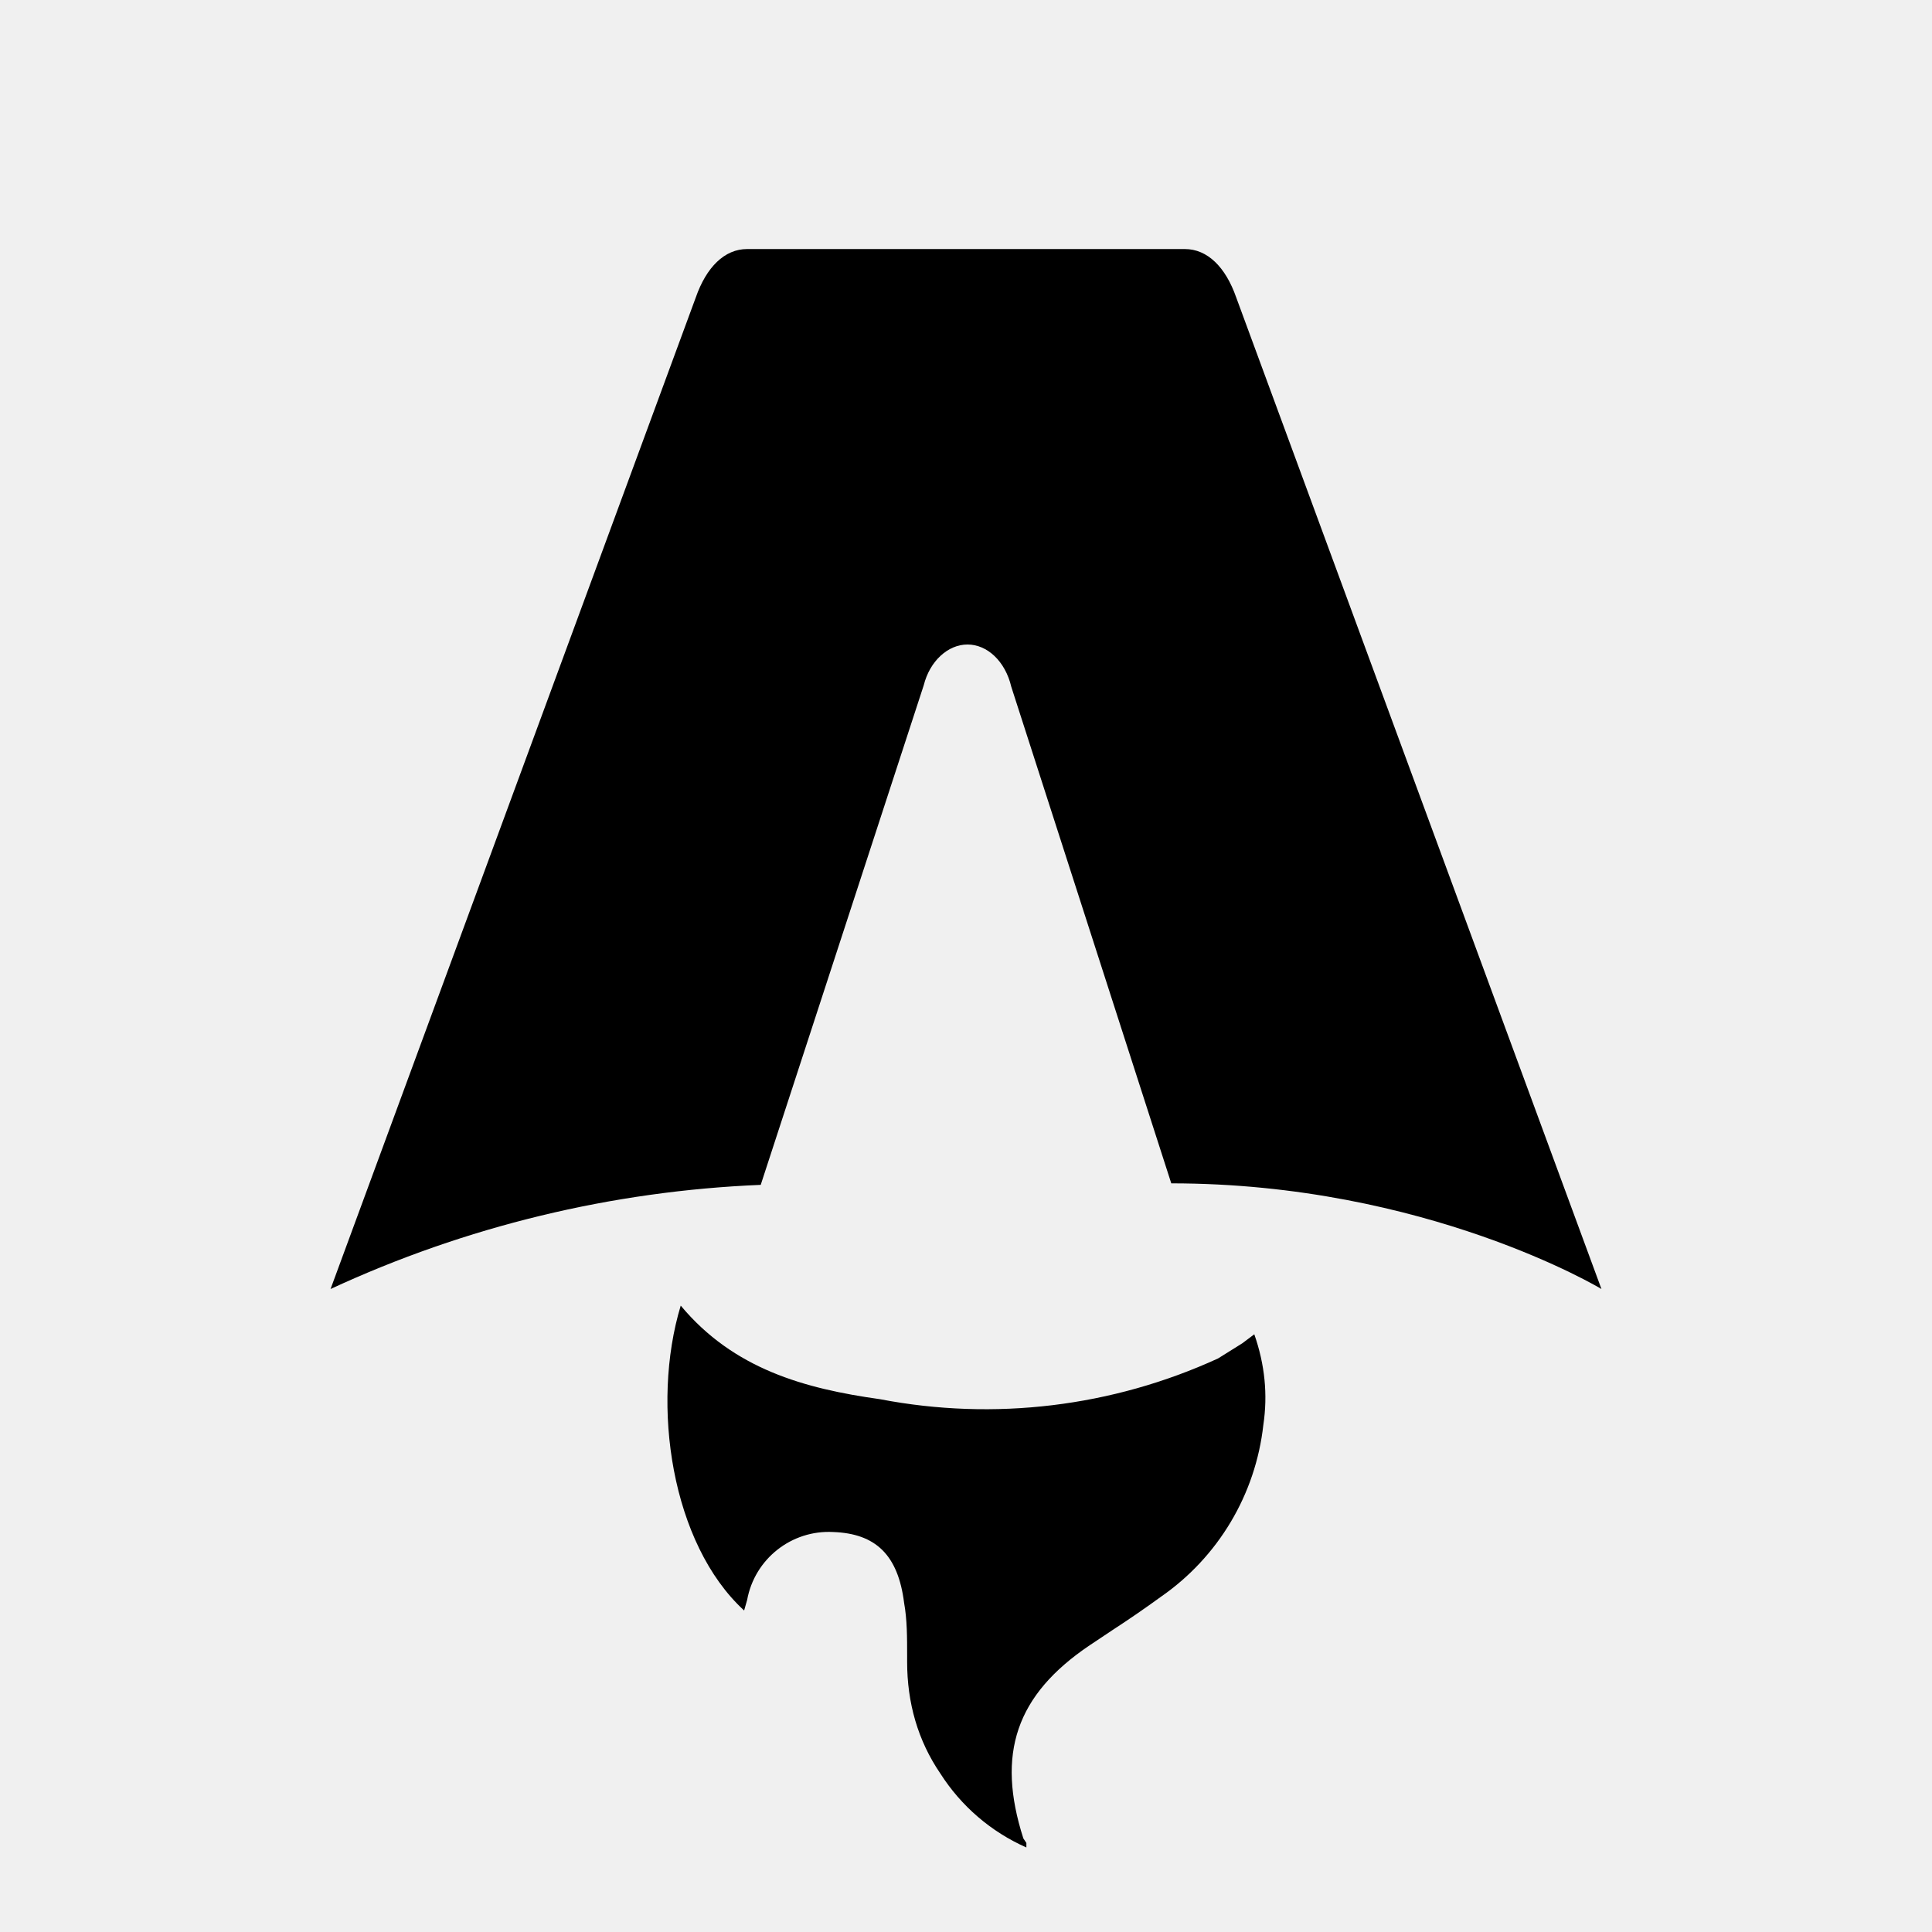
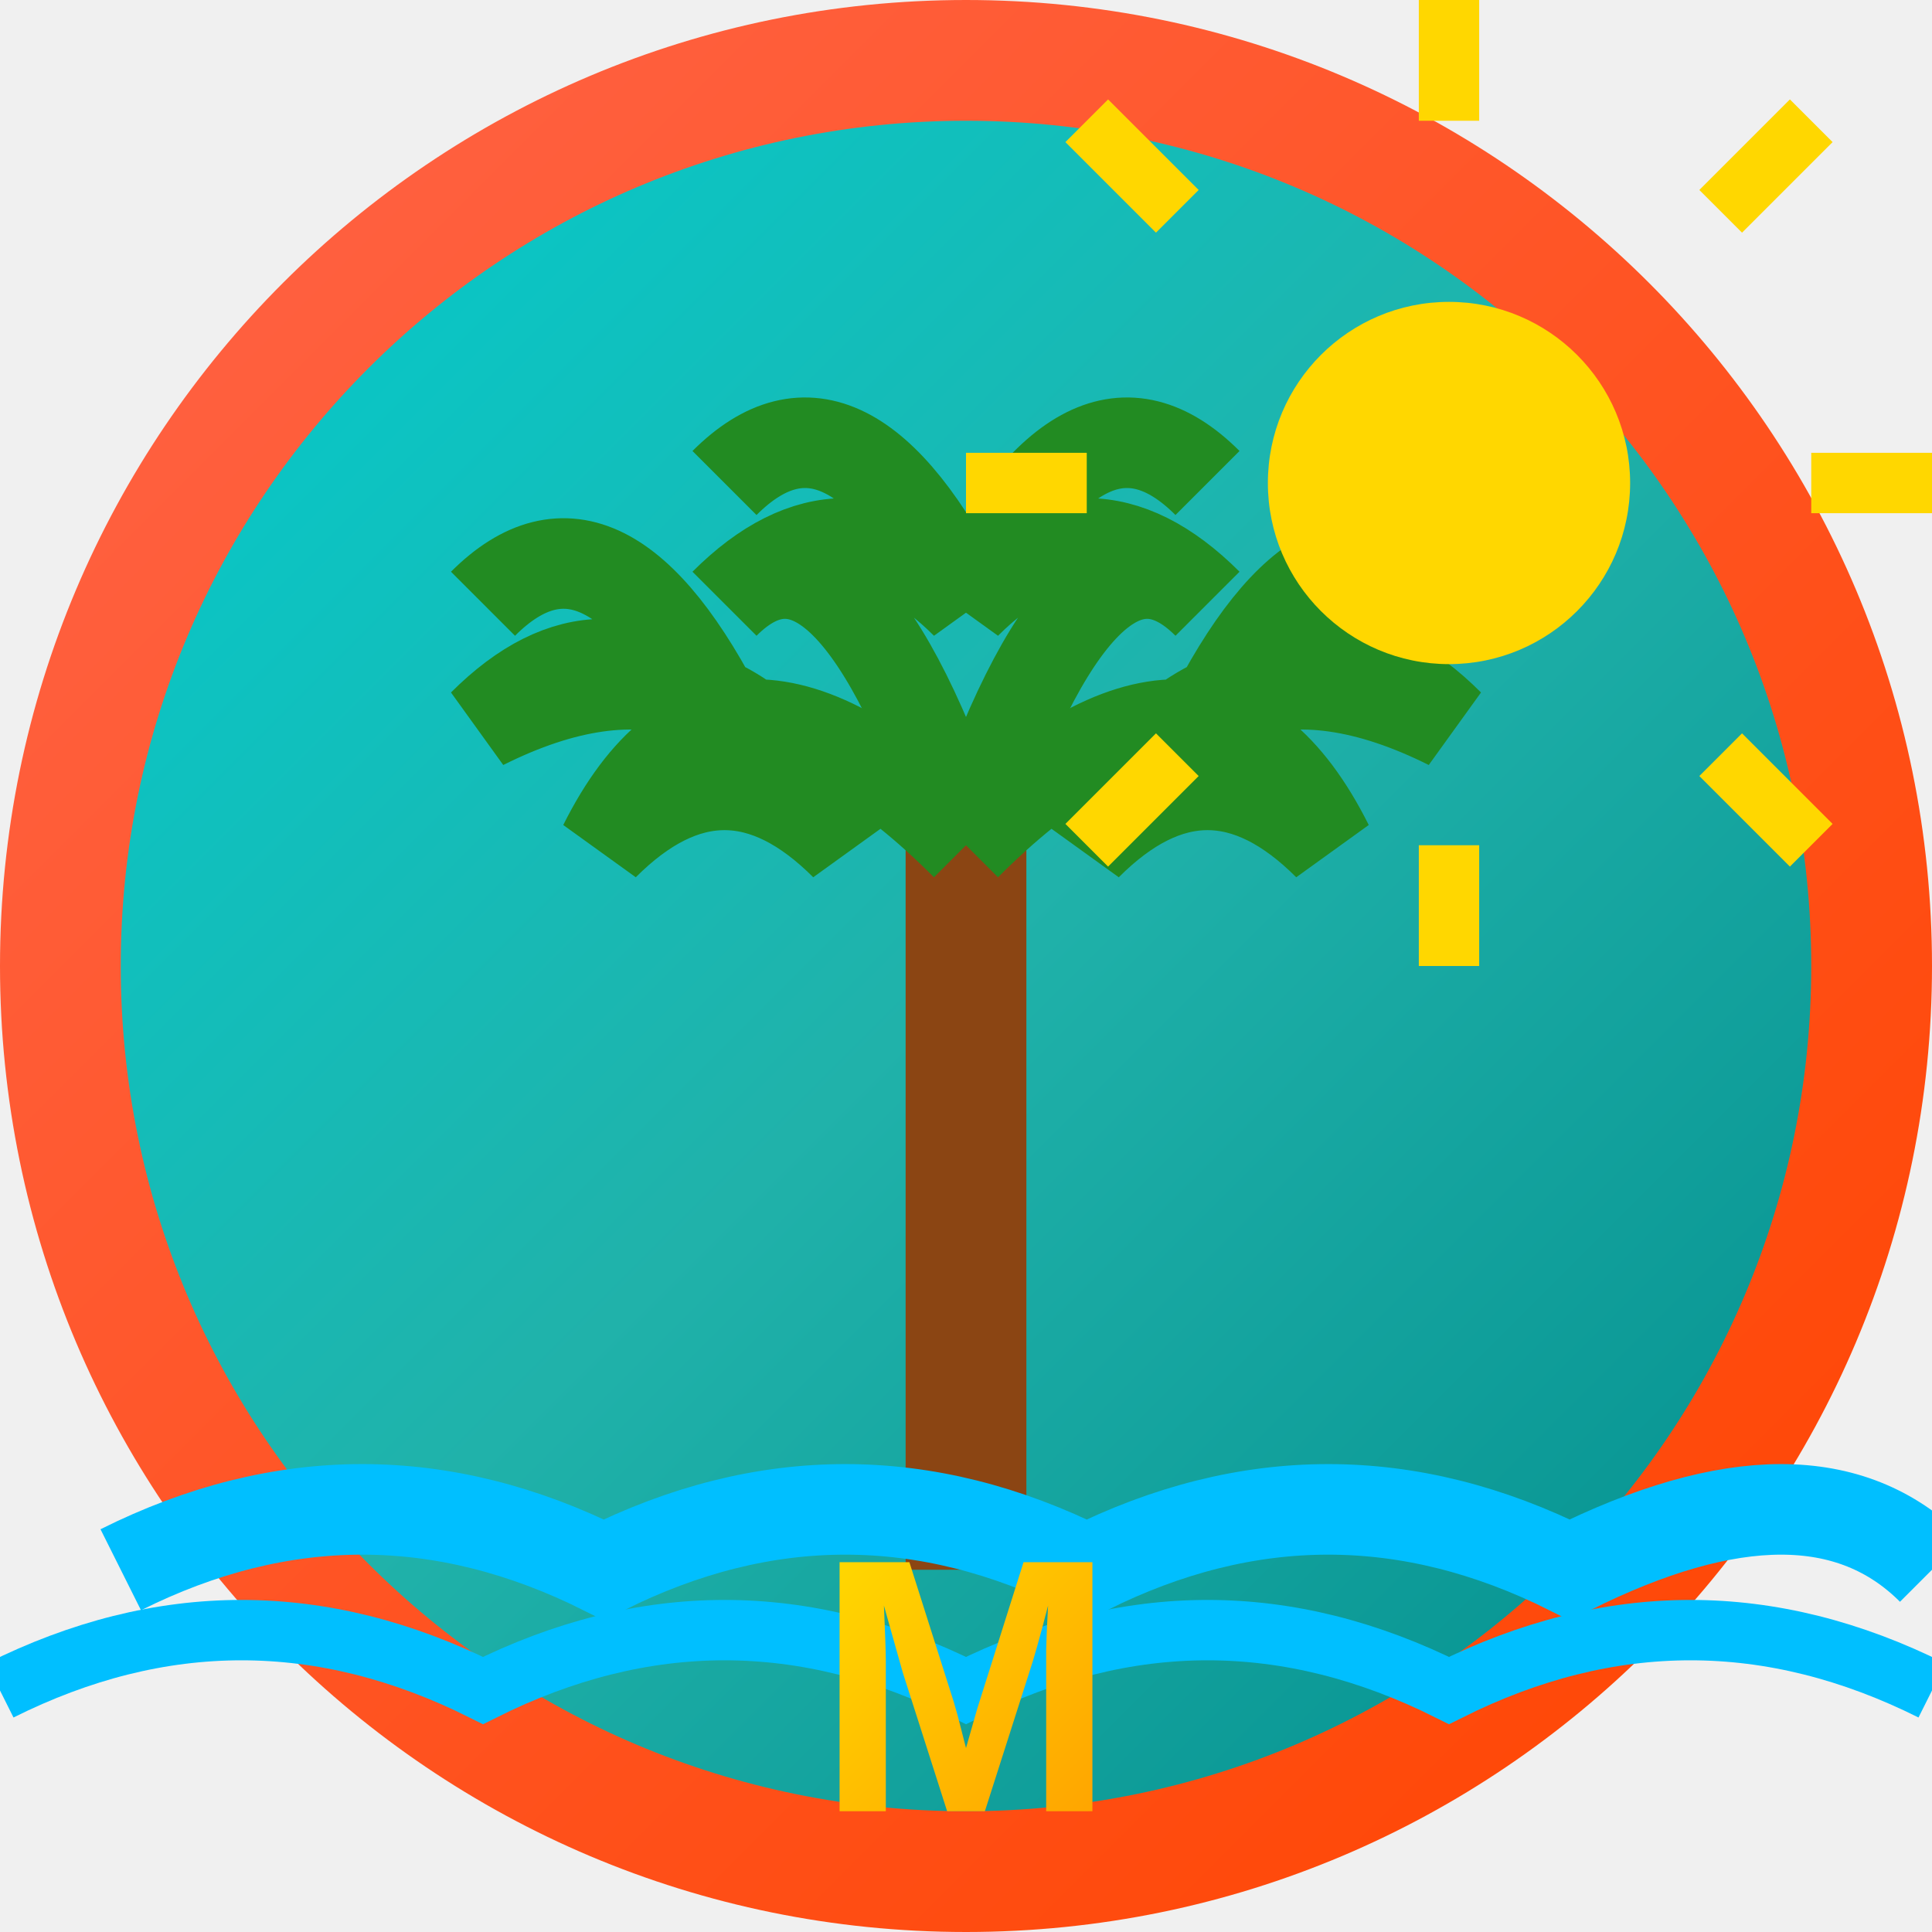
- <svg xmlns="http://www.w3.org/2000/svg" fill="none" viewBox="0 0 128 128">
-   <path d="M50.4 78.5a75.1 75.1 0 0 0-28.5 6.9l24.2-65.7c.7-2 1.9-3.2 3.4-3.2h29c1.5 0 2.7 1.2 3.4 3.2l24.2 65.7s-11.6-7-28.5-7L67 45.5c-.4-1.7-1.6-2.8-2.9-2.8-1.3 0-2.5 1.1-2.9 2.7L50.4 78.5Zm-1.1 28.2Zm-4.2-20.2c-2 6.6-.6 15.8 4.2 20.2a17.5 17.5 0 0 1 .2-.7 5.5 5.5 0 0 1 5.7-4.5c2.8.1 4.3 1.5 4.7 4.7.2 1.1.2 2.3.2 3.5v.4c0 2.7.7 5.2 2.2 7.4a13 13 0 0 0 5.7 4.9v-.3l-.2-.3c-1.8-5.6-.5-9.5 4.4-12.8l1.5-1a73 73 0 0 0 3.2-2.2 16 16 0 0 0 6.8-11.4c.3-2 .1-4-.6-6l-.8.6-1.6 1a37 37 0 0 1-22.4 2.7c-5-.7-9.7-2-13.2-6.2Z" />
-   <style>
-         path { fill: #000; }
-         @media (prefers-color-scheme: dark) {
-             path { fill: #FFF; }
-         }
-     </style>
+ <svg xmlns="http://www.w3.org/2000/svg" width="32" height="32" viewBox="0 0 32 32" fill="none">
+   <circle cx="16" cy="16" r="15" fill="url(#tropicalGradient)" stroke="url(#borderGradient)" stroke-width="2" />
+   <g transform="translate(8, 6)">
+     <rect x="7" y="8" width="2" height="12" fill="#8B4513" />
+     <path d="M8 8 Q4 4 2 8 Q4 6 6 8 Q4 4 0 6 Q2 4 4 6 Q2 2 0 4" stroke="#228B22" stroke-width="1.5" fill="none" />
+     <path d="M8 8 Q12 4 14 8 Q12 6 10 8 Q12 4 16 6 Q14 4 12 6 Q14 2 16 4" stroke="#228B22" stroke-width="1.5" fill="none" />
+     <path d="M8 8 Q6 2 4 4 Q6 2 8 4 Q6 0 4 2" stroke="#228B22" stroke-width="1.5" fill="none" />
+     <path d="M8 8 Q10 2 12 4 Q10 2 8 4 Q10 0 12 2" stroke="#228B22" stroke-width="1.5" fill="none" />
+   </g>
+   <circle cx="24" cy="8" r="3" fill="#FFD700" />
+   <path d="M24 2 L24 0 M24 16 L24 14 M30 8 L32 8 M16 8 L18 8 M28.5 3.5 L30 2 M18 2 L19.5 3.5 M28.5 12.5 L30 14 M18 14 L19.5 12.5" stroke="#FFD700" stroke-width="1" />
+   <path d="M2 26 Q6 24 10 26 Q14 24 18 26 Q22 24 26 26 Q30 24 32 26" stroke="#00BFFF" stroke-width="1.5" fill="none" />
+   <path d="M0 28 Q4 26 8 28 Q12 26 16 28 Q20 26 24 28 Q28 26 32 28" stroke="#00BFFF" stroke-width="1" fill="none" />
+   <text x="16" y="30" text-anchor="middle" font-family="Arial, sans-serif" font-size="6" font-weight="bold" fill="url(#textGradient)">M</text>
+   <defs>
+     <linearGradient id="tropicalGradient" x1="0%" y1="0%" x2="100%" y2="100%">
+       <stop offset="0%" style="stop-color:#00CED1;stop-opacity:1" />
+       <stop offset="50%" style="stop-color:#20B2AA;stop-opacity:1" />
+       <stop offset="100%" style="stop-color:#008B8B;stop-opacity:1" />
+     </linearGradient>
+     <linearGradient id="borderGradient" x1="0%" y1="0%" x2="100%" y2="100%">
+       <stop offset="0%" style="stop-color:#FF6347;stop-opacity:1" />
+       <stop offset="100%" style="stop-color:#FF4500;stop-opacity:1" />
+     </linearGradient>
+     <linearGradient id="textGradient" x1="0%" y1="0%" x2="100%" y2="100%">
+       <stop offset="0%" style="stop-color:#FFD700;stop-opacity:1" />
+       <stop offset="100%" style="stop-color:#FFA500;stop-opacity:1" />
+     </linearGradient>
+   </defs>
</svg>
